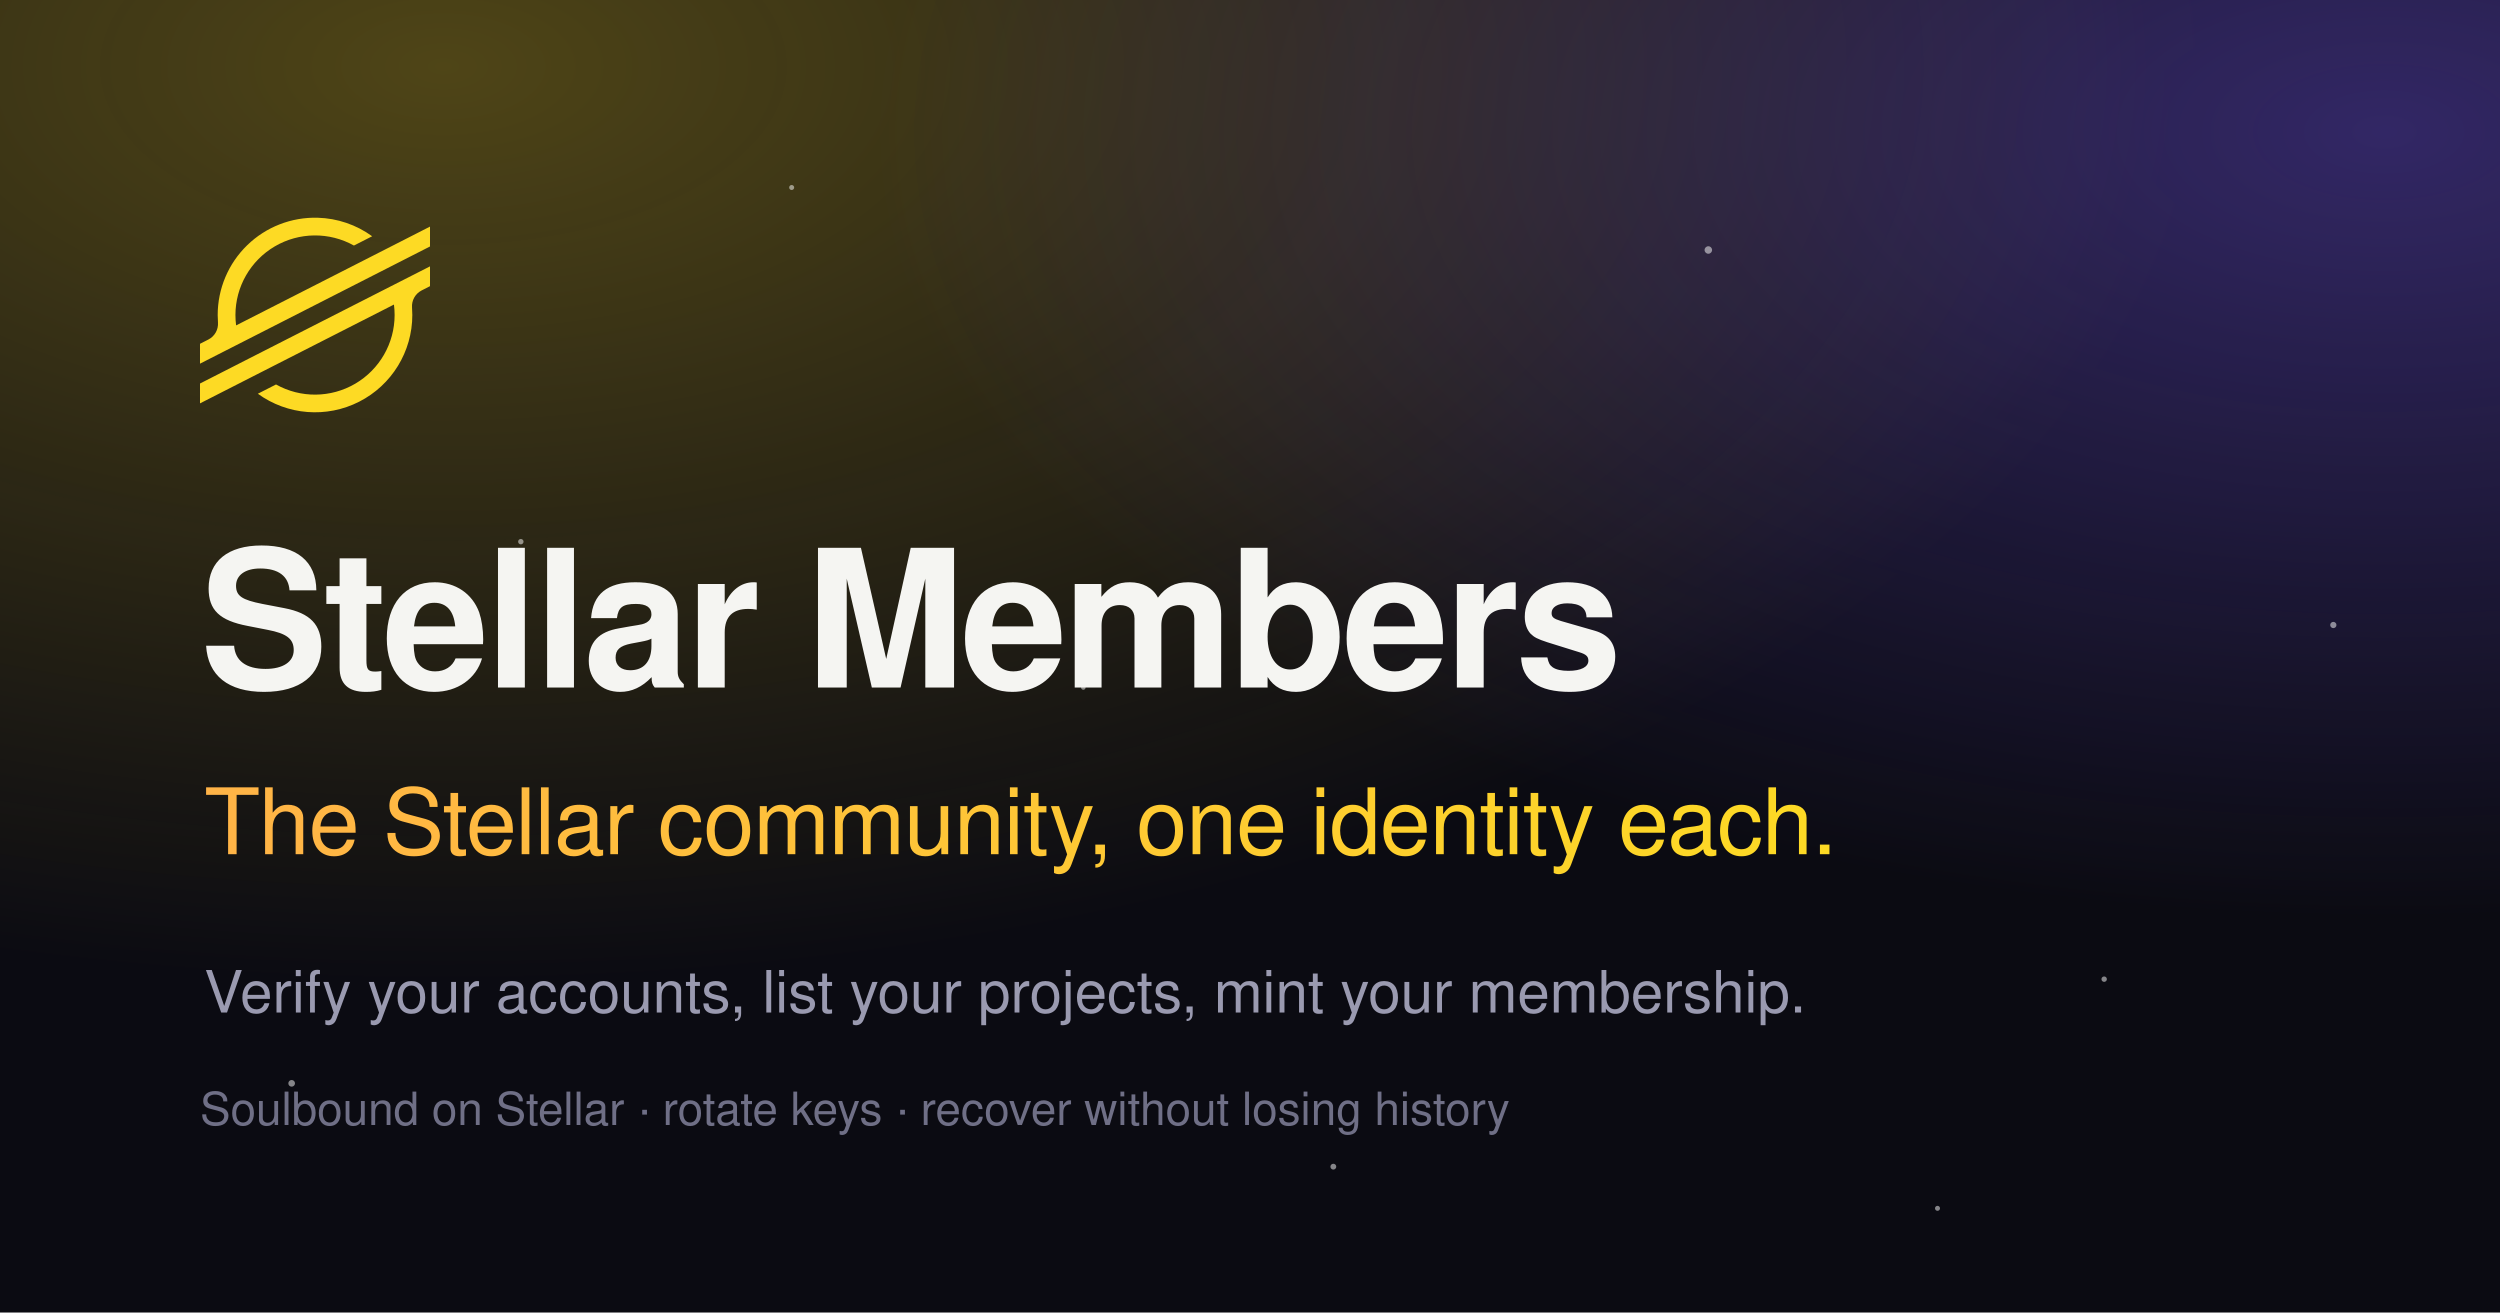
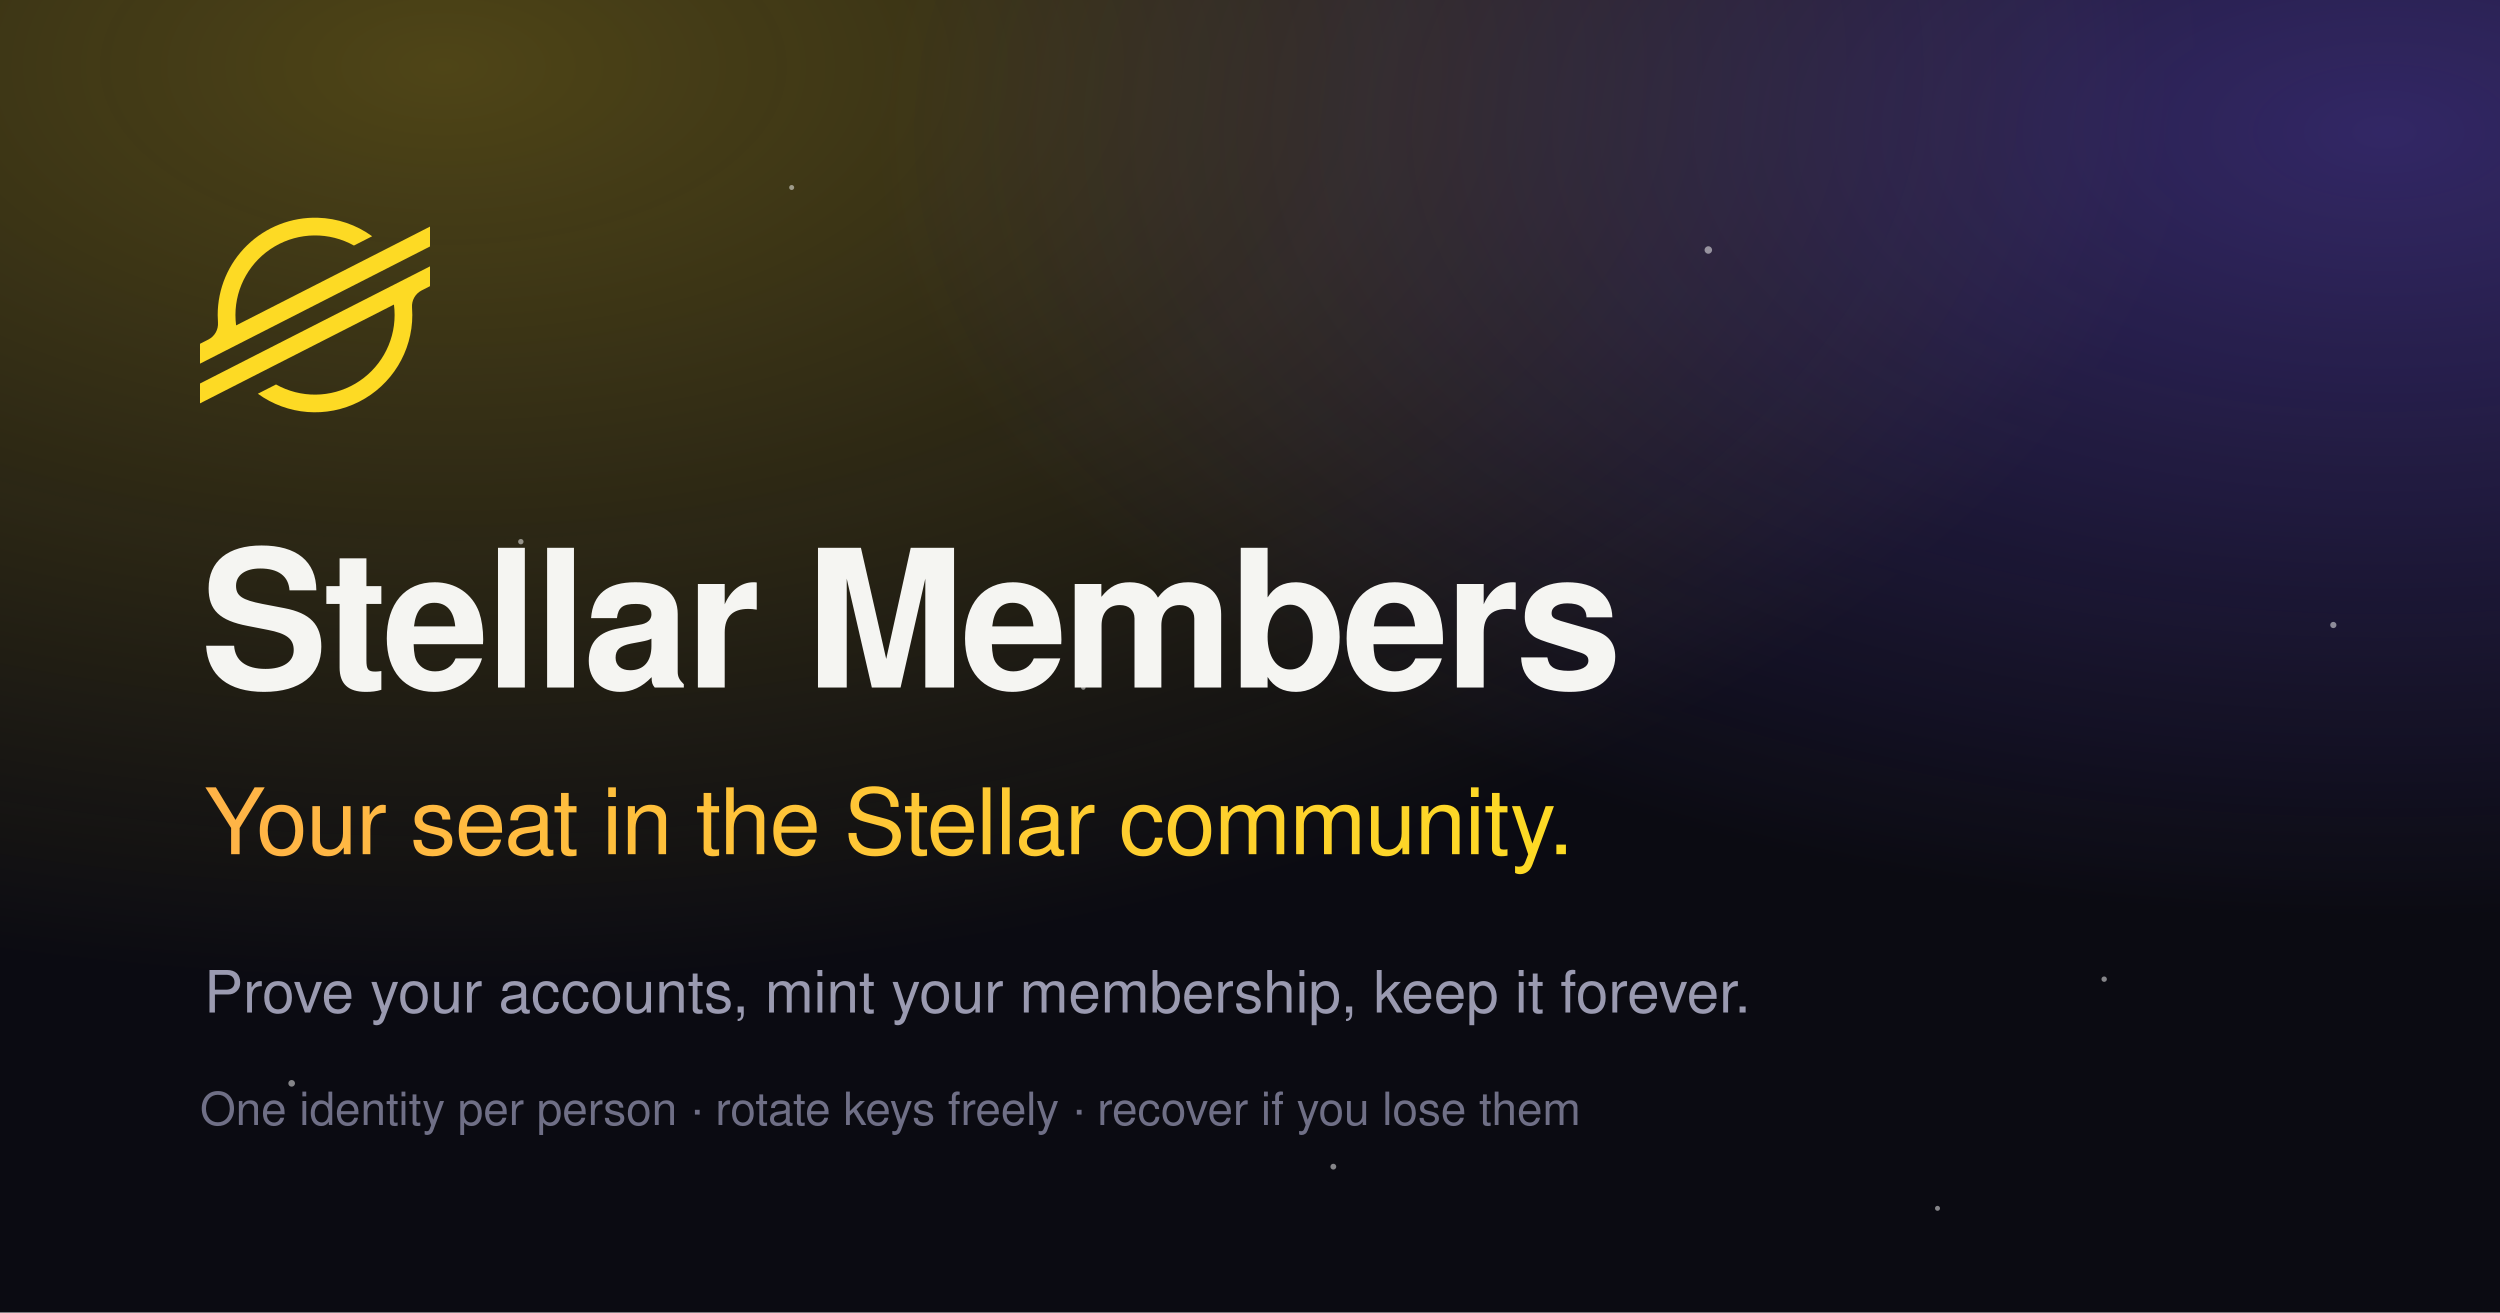
<svg xmlns="http://www.w3.org/2000/svg" width="1200" height="630" viewBox="0 0 1200 630">
  <defs>
    <radialGradient id="glow" cx="0.18" cy="0.05" r="0.7">
      <stop offset="0" stop-color="#fdda24" stop-opacity="0.28" />
      <stop offset="1" stop-color="#fdda24" stop-opacity="0" />
    </radialGradient>
    <radialGradient id="violet" cx="0.95" cy="0.1" r="0.6">
      <stop offset="0" stop-color="#7c5cff" stop-opacity="0.35" />
      <stop offset="1" stop-color="#7c5cff" stop-opacity="0" />
    </radialGradient>
    <linearGradient id="title" x1="0" y1="0" x2="1" y2="0">
      <stop offset="0" stop-color="#ffb347" />
      <stop offset="1" stop-color="#fdda24" />
    </linearGradient>
  </defs>
  <rect width="1200" height="630" fill="#0b0b12" />
  <rect width="1200" height="630" fill="url(#glow)" />
  <rect width="1200" height="630" fill="url(#violet)" />
  <g fill="#ffffff" opacity="0.5">
    <circle cx="140" cy="520" r="1.6" />
    <circle cx="380" cy="90" r="1.2" />
    <circle cx="640" cy="560" r="1.4" />
    <circle cx="820" cy="120" r="1.8" />
    <circle cx="1010" cy="470" r="1.3" />
    <circle cx="1120" cy="300" r="1.5" />
    <circle cx="520" cy="330" r="1.1" />
    <circle cx="930" cy="580" r="1.2" />
    <circle cx="250" cy="260" r="1.3" />
  </g>
  <g transform="translate(96 96) scale(4.6)">
    <path fill="#fdda24" d="M12.283 1.851A10.154 10.154 0 0 0 1.846 12.002c0 0.259 0.01 0.516 0.03 0.773A1.847 1.847 0 0 1 0.872 14.56L0 15.005v2.074l2.568 -1.309 0.832 -0.424 0.82 -0.417 14.71 -7.496 1.653 -0.842L24 4.85V2.776l-3.387 1.728 -2.89 1.473 -13.955 7.108a8.376 8.376 0 0 1 -0.07 -1.086 8.313 8.313 0 0 1 12.366 -7.247l1.654 -0.843 0.247 -0.126a10.154 10.154 0 0 0 -5.682 -1.932zM24 6.925 5.055 16.571l-1.653 0.844L0 19.15v2.072L3.378 19.5l2.89 -1.473 13.97 -7.117a8.474 8.474 0 0 1 0.07 1.092A8.313 8.313 0 0 1 7.93 19.248l-0.101 0.054 -1.793 0.914a10.154 10.154 0 0 0 16.119 -8.214c0 -0.26 -0.01 -0.522 -0.03 -0.78a1.848 1.848 0 0 1 1.003 -1.785L24 8.992Z" />
  </g>
  <text x="96" y="330" font-family="Helvetica Neue, Helvetica, Arial, sans-serif" font-weight="700" font-size="92" fill="#f5f5f2" letter-spacing="-2">Stellar Members</text>
-   <text x="98" y="410" font-family="Helvetica Neue, Helvetica, Arial, sans-serif" font-weight="500" font-size="44" fill="url(#title)" letter-spacing="-0.5">The Stellar community, one identity each.</text>
-   <text x="98" y="486" font-family="Helvetica Neue, Helvetica, Arial, sans-serif" font-size="28" fill="#9a9ab0">Verify your accounts, list your projects, mint your membership.</text>
+   <text x="98" y="410" font-family="Helvetica Neue, Helvetica, Arial, sans-serif" font-weight="500" font-size="44" fill="url(#title)" letter-spacing="-0.5">Your seat in the Stellar community.</text>
+   <text x="98" y="486" font-family="Helvetica Neue, Helvetica, Arial, sans-serif" font-size="28" fill="#9a9ab0">Prove your accounts, mint your membership, keep it forever.</text>
  <g transform="translate(96 540)" font-family="Helvetica Neue, Helvetica, Arial, sans-serif" font-size="22" fill="#6f6f86">
-     <text>Soulbound on Stellar · rotate keys · recover without losing history</text>
+     <text>One identity per person · rotate keys freely · recover if you lose them</text>
  </g>
</svg>
